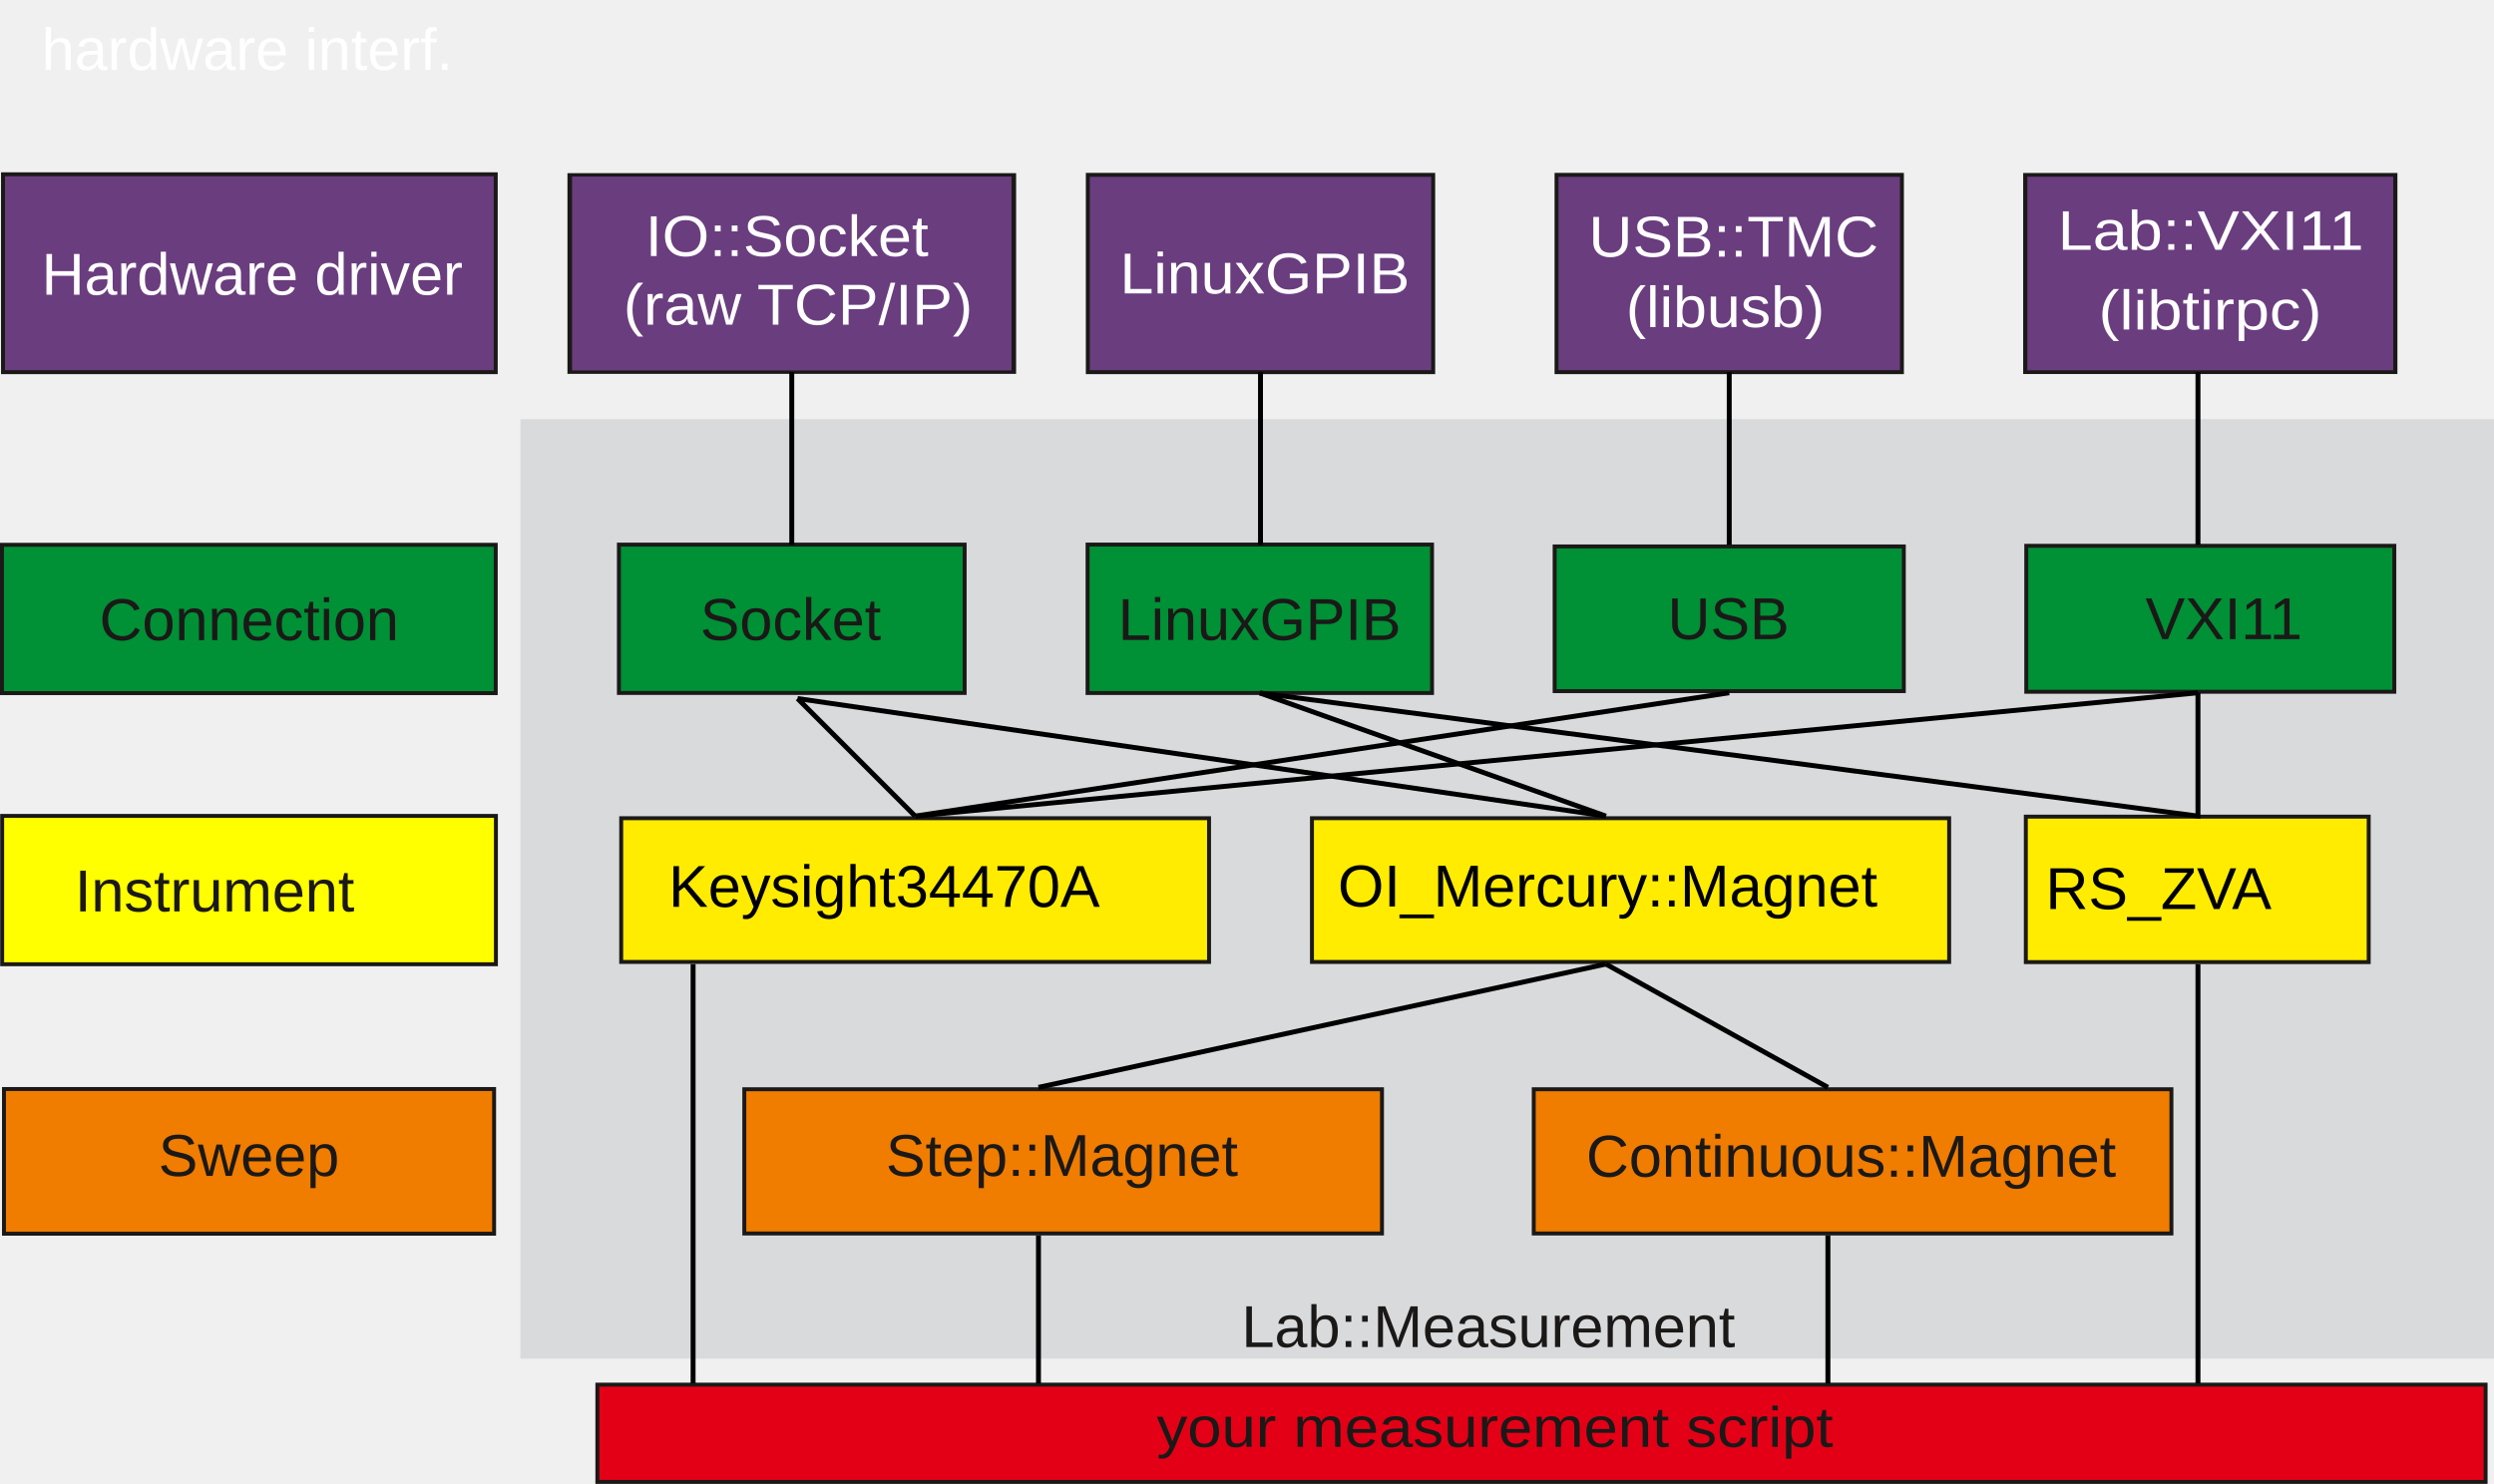
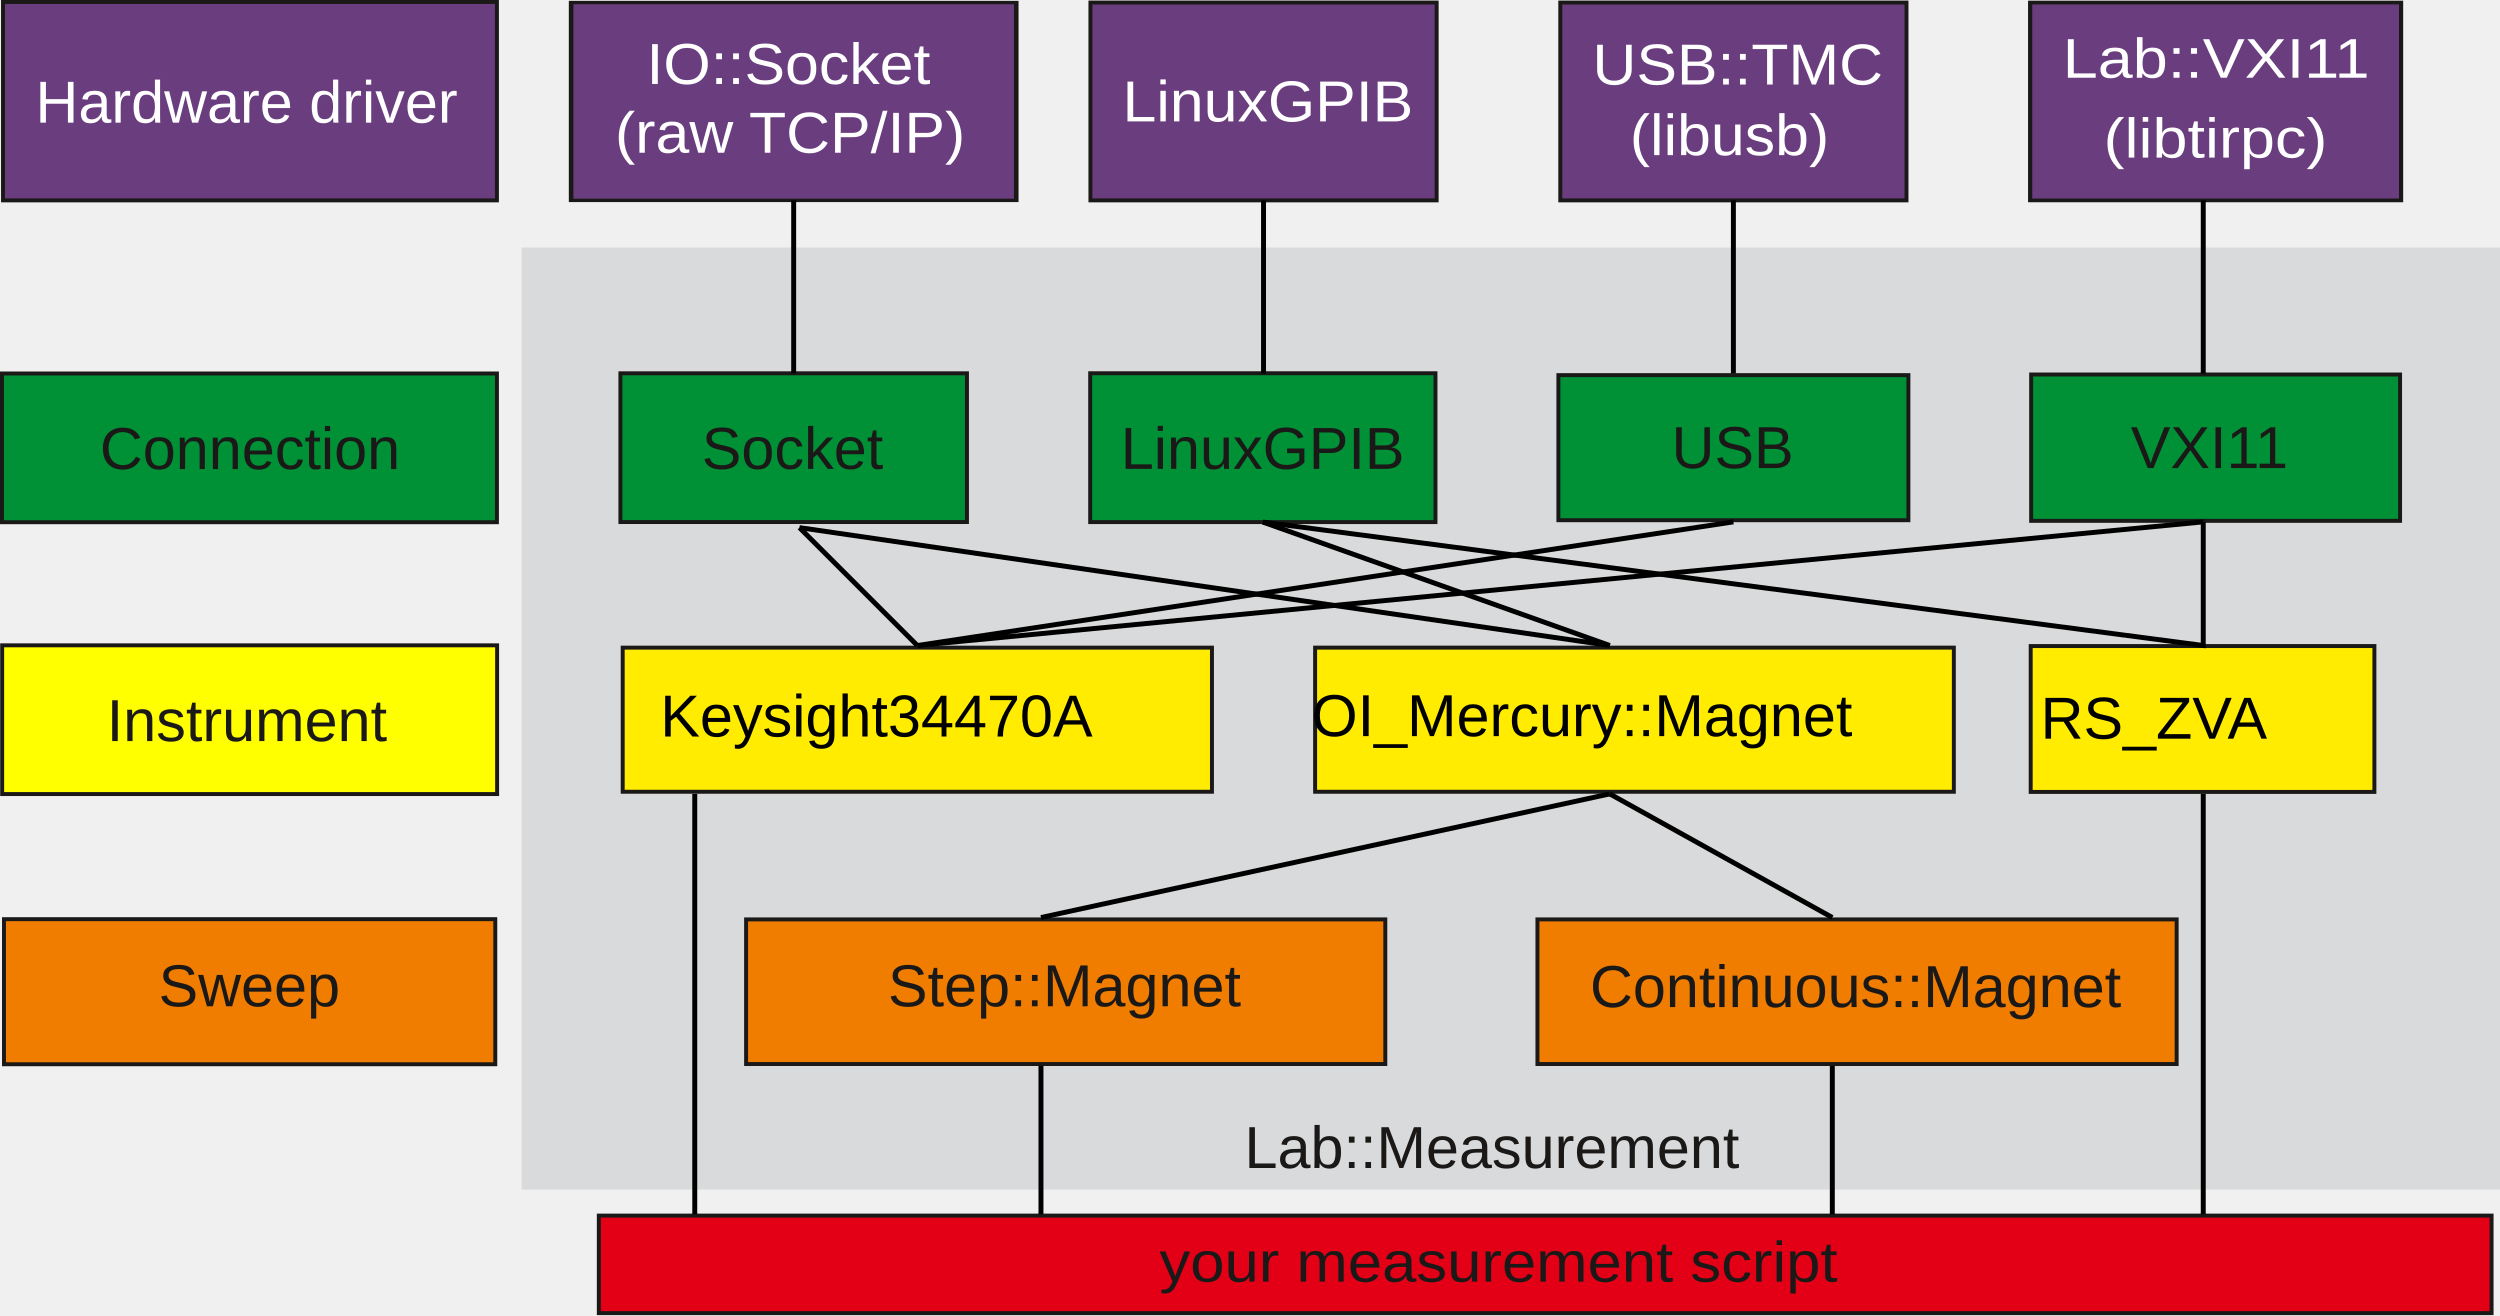
- <svg xmlns="http://www.w3.org/2000/svg" viewBox="0 0 505.473 300.835" id="svg4699" height="300.835" width="505.473" version="1.1">
+ <svg xmlns="http://www.w3.org/2000/svg" viewBox="0 0 505.473 265.901" id="svg4699" height="265.901" width="505.473" version="1.1">
  <defs id="defs4703" />
-   <path id="path4485" style="fill:#d9dadb;fill-rule:evenodd;stroke-width:0.988" d="m 105.473,84.983 v 190.466 h 400 V 84.983 Z" />
-   <path id="path4487" style="fill:#f07c00;fill-opacity:0;fill-rule:evenodd" d="m 0.165,234.243 v 21.26 H 503.315 v -21.26 z" />
-   <path id="path4489" style="fill:#ffec00;fill-opacity:0;fill-rule:evenodd" d="m 0.61,198.369 v 21.26 H 503.76 v -21.26 z" />
-   <path id="path4491" style="fill:#009035;fill-opacity:0;fill-rule:evenodd" d="m 0.61,141.618 v 42.52 H 503.76 v -42.52 z" />
-   <path id="path4495" style="fill:#6a3d7f;fill-opacity:0;fill-rule:evenodd" d="M 0.61,35.334 V 77.897 H 503.628 V 35.334 Z" />
-   <path id="path4497" style="fill:#1b1918;fill-opacity:0;fill-rule:evenodd" d="M 0.478,0 V 21.26 H 503.628 V 0 Z" />
-   <path id="path4501" style="fill:#009035;fill-rule:evenodd;stroke:#1b1918;stroke-width:0.8;stroke-linecap:butt;stroke-linejoin:miter;stroke-miterlimit:4;stroke-dasharray:none" d="m 220.426,110.402 v 30.094 h 69.81 v -30.094 z" />
-   <path id="path4505" style="fill:#009035;fill-rule:evenodd;stroke:#1b1918;stroke-width:0.8;stroke-linecap:butt;stroke-linejoin:miter;stroke-miterlimit:4;stroke-dasharray:none" d="m 0.4,110.449 v 30.073 H 100.473 v -30.073 z" />
-   <path id="path4507" style="fill:#009035;fill-rule:evenodd;stroke:#1b1918;stroke-width:0.8;stroke-linecap:butt;stroke-linejoin:miter;stroke-miterlimit:4;stroke-dasharray:none" d="M 315.089,110.781 V 140.116 h 70.768 v -29.335 z" />
-   <path id="path4511" style="fill:#009035;fill-rule:evenodd;stroke:#1b1918;stroke-width:0.8;stroke-linecap:butt;stroke-linejoin:miter;stroke-miterlimit:4;stroke-dasharray:none" d="m 410.678,110.654 v 29.59 h 74.59 v -29.59 z" />
-   <path id="path4529" style="fill:#6a3d7f;fill-rule:evenodd;stroke:#1b1918;stroke-width:0.8;stroke-linecap:butt;stroke-linejoin:miter;stroke-miterlimit:4;stroke-dasharray:none" d="M 0.61,35.334 V 75.449 H 100.473 V 35.334 Z" />
-   <path id="path4531" style="fill:#ffec00;fill-rule:evenodd;stroke:#1b1918;stroke-width:0.8;stroke-linecap:butt;stroke-linejoin:miter;stroke-miterlimit:4;stroke-dasharray:none" d="m 410.585,165.56 v 29.493 h 69.493 v -29.493 z" />
-   <path id="path4533" style="fill:#ffec00;fill-rule:evenodd;stroke:#1b1918;stroke-width:0.8;stroke-linecap:butt;stroke-linejoin:miter;stroke-miterlimit:4;stroke-dasharray:none" d="m 265.902,165.877 v 29.143 h 129.143 v -29.143 z" />
-   <path id="path4535" style="fill:#ffec00;fill-rule:evenodd;stroke:#1b1918;stroke-width:0.8;stroke-linecap:butt;stroke-linejoin:miter;stroke-miterlimit:4;stroke-dasharray:none" d="M 125.903,165.879 V 195.018 H 245.043 V 165.879 Z" />
-   <g style="stroke-width:0.732;stroke-miterlimit:4;stroke-dasharray:none" transform="matrix(1.270001,0,0,0.9407404,-30.41018,2.09307)" id="g4855">
+   <path id="path4485" style="fill:#d9dadb;fill-rule:evenodd;stroke-width:0.988" d="m 105.473,50.049 v 190.466 h 400 V 50.049 Z" />
+   <path id="path4487" style="fill:#f07c00;fill-opacity:0;fill-rule:evenodd" d="m 0.165,199.308 v 21.26 H 503.315 v -21.26 z" />
+   <path id="path4489" style="fill:#ffec00;fill-opacity:0;fill-rule:evenodd" d="m 0.61,163.435 v 21.26 H 503.76 v -21.26 z" />
+   <path id="path4491" style="fill:#009035;fill-opacity:0;fill-rule:evenodd" d="m 0.61,106.683 v 42.52 H 503.76 v -42.52 z" />
+   <path id="path4495" style="fill:#6a3d7f;fill-opacity:0;fill-rule:evenodd" d="M 0.61,0.4 V 42.962 H 503.628 V 0.4 Z" />
+   <path id="path4501" style="fill:#009035;fill-rule:evenodd;stroke:#1b1918;stroke-width:0.8;stroke-linecap:butt;stroke-linejoin:miter;stroke-miterlimit:4;stroke-dasharray:none" d="m 220.426,75.468 v 30.094 h 69.81 V 75.468 Z" />
+   <path id="path4507" style="fill:#009035;fill-rule:evenodd;stroke:#1b1918;stroke-width:0.8;stroke-linecap:butt;stroke-linejoin:miter;stroke-miterlimit:4;stroke-dasharray:none" d="m 315.089,75.847 v 29.335 h 70.768 V 75.847 Z" />
+   <path id="path4511" style="fill:#009035;fill-rule:evenodd;stroke:#1b1918;stroke-width:0.8;stroke-linecap:butt;stroke-linejoin:miter;stroke-miterlimit:4;stroke-dasharray:none" d="m 410.678,75.719 v 29.59 h 74.59 V 75.719 Z" />
+   <path id="path4531" style="fill:#ffec00;fill-rule:evenodd;stroke:#1b1918;stroke-width:0.8;stroke-linecap:butt;stroke-linejoin:miter;stroke-miterlimit:4;stroke-dasharray:none" d="m 410.585,130.626 v 29.493 h 69.493 v -29.493 z" />
+   <path id="path4533" style="fill:#ffec00;fill-rule:evenodd;stroke:#1b1918;stroke-width:0.8;stroke-linecap:butt;stroke-linejoin:miter;stroke-miterlimit:4;stroke-dasharray:none" d="m 265.902,130.943 v 29.143 h 129.143 v -29.143 z" />
+   <path id="path4535" style="fill:#ffec00;fill-rule:evenodd;stroke:#1b1918;stroke-width:0.8;stroke-linecap:butt;stroke-linejoin:miter;stroke-miterlimit:4;stroke-dasharray:none" d="M 125.903,130.945 V 160.084 H 245.043 V 130.945 Z" />
+   <g style="stroke-width:0.732;stroke-miterlimit:4;stroke-dasharray:none" transform="matrix(1.270001,0,0,0.9407404,-30.41018,-32.84123)" id="g4855">
    <path d="m 114.869,35.457 v 42.52 h 70.866 V 35.457 Z" style="fill:#6a3d7f;fill-rule:evenodd;stroke:#1b1918;stroke-width:0.732;stroke-linecap:butt;stroke-linejoin:miter;stroke-miterlimit:4;stroke-dasharray:none" id="path4523" />
    <text style="stroke-width:0.732;stroke-miterlimit:4;stroke-dasharray:none" x="130.086" y="51.424" id="text4541">
      <tspan font-size="12" id="tspan4539" style="font-size:12px;font-family:Arial;fill:#ffffff;stroke-width:0.732;stroke-miterlimit:4;stroke-dasharray:none" />
    </text>
    <text style="stroke-width:0.732;stroke-miterlimit:4;stroke-dasharray:none" x="122.831" y="70.888" id="text4545">
      <tspan font-size="12" id="tspan4543" style="font-size:12px;font-family:Arial;fill:#ffffff;stroke-width:0.732;stroke-miterlimit:4;stroke-dasharray:none" />
    </text>
  </g>
-   <path id="path4525" style="fill:#6a3d7f;fill-rule:evenodd;stroke:#1b1918;stroke-width:0.8;stroke-linecap:butt;stroke-linejoin:miter;stroke-miterlimit:4;stroke-dasharray:none" d="m 220.473,35.449 v 40 h 70 V 35.449 Z" />
-   <text style="font-size:12px;stroke-width:0.964;" transform="scale(1.024696,0.9758996)" id="text4549" y="60.953" x="221.487">
-     <tspan style="font-size:12px;font-family:Arial;fill:#ffffff;stroke-width:0.964;" id="tspan4547" font-size="12">LinuxGPIB</tspan>
+   <path id="path4525" style="fill:#6a3d7f;fill-rule:evenodd;stroke:#1b1918;stroke-width:0.8;stroke-linecap:butt;stroke-linejoin:miter;stroke-miterlimit:4;stroke-dasharray:none" d="M 220.473,0.514 V 40.514 h 70 V 0.514 Z" />
+   <text style="font-size:12px;stroke-width:0.964" transform="scale(1.024696,0.9758996)" id="text4549" y="25.156" x="221.487">
+     <tspan style="font-size:12px;font-family:Arial;fill:#ffffff;stroke-width:0.964" id="tspan4547" font-size="12">LinuxGPIB</tspan>
  </text>
-   <text id="text4557" y="59.738" x="8.432">
-     <tspan style="font-size:12px;font-family:Arial;fill:#ffffff" id="tspan4555" font-size="12">Hardware driver</tspan>
+   <path d="m 121.072,245.78 v 19.72 h 382.698 v -19.72 z" style="fill:#e30016;fill-rule:evenodd;stroke:#1b1918;stroke-width:0.8;stroke-linecap:butt;stroke-linejoin:miter;stroke-miterlimit:4;stroke-dasharray:none" id="path4571" />
+   <text style="font-size:12px;stroke-width:0.963" transform="scale(1.038326,0.9630883)" x="225.773" y="269.078" id="text4575">
+     <tspan font-size="12" id="tspan4573" style="font-size:12px;font-family:Arial;fill:#1b1918;stroke-width:0.963">your measurement script</tspan>
  </text>
-   <text id="text4565" y="129.774" x="20.149">
-     <tspan style="font-size:12px;font-family:Arial;fill:#1b1918" id="tspan4563" font-size="12">Connection</tspan>
-   </text>
-   <path d="m 121.072,280.715 v 19.72 h 382.698 v -19.72 z" style="fill:#e30016;fill-rule:evenodd;stroke:#1b1918;stroke-width:0.8;stroke-linecap:butt;stroke-linejoin:miter;stroke-miterlimit:4;stroke-dasharray:none" id="path4571" />
-   <text style="font-size:12px;stroke-width:0.963;" transform="scale(1.038326,0.9630883)" x="225.773" y="304.569" id="text4575">
-     <tspan font-size="12" id="tspan4573" style="font-size:12px;font-family:Arial;fill:#1b1918;stroke-width:0.963;">your measurement script</tspan>
-   </text>
-   <text id="text4580" y="14.165" x="8.433">
-     <tspan style="font-size:12px;font-family:Arial;fill:#ffffff" id="tspan4578" font-size="12">hardware interf.</tspan>
-   </text>
-   <text id="text4620" y="129.738" x="226.604">
+   <text id="text4620" y="94.803" x="226.604">
    <tspan style="font-size:12px;font-family:Arial;fill:#1b1918" id="tspan4618" font-size="12">LinuxGPIB</tspan>
  </text>
-   <text id="text4628" y="273.09" x="251.62">
+   <text id="text4628" y="236.156" x="251.62">
    <tspan style="font-size:12px;font-family:Arial;fill:#1b1918" id="tspan4626" font-size="12">Lab::Measurement</tspan>
  </text>
-   <path id="path4680" style="fill:#f07c00;fill-rule:evenodd;stroke:#1b1918;stroke-width:0.8;stroke-linecap:butt;stroke-linejoin:miter;stroke-miterlimit:4;stroke-dasharray:none" d="m 0.806,220.782 v 29.334 H 100.14 v -29.334 z" />
-   <path id="path4525-3" style="fill:#6a3d7f;fill-rule:evenodd;stroke:#1b1918;stroke-width:0.8;stroke-linecap:butt;stroke-linejoin:miter;stroke-miterlimit:4;stroke-dasharray:none" d="m 315.473,35.449 v 40 h 70 v -40 z" />
-   <text transform="scale(1.024695,0.9758996)" id="text4549-6" y="53.314" x="314.224" style="font-size:12px;stroke-width:0.8;stroke-miterlimit:4;stroke-dasharray:none">
+   <path id="path4525-3" style="fill:#6a3d7f;fill-rule:evenodd;stroke:#1b1918;stroke-width:0.8;stroke-linecap:butt;stroke-linejoin:miter;stroke-miterlimit:4;stroke-dasharray:none" d="M 315.473,0.514 V 40.514 h 70 V 0.514 Z" />
+   <text transform="scale(1.024695,0.9758997)" id="text4549-6" y="17.517" x="314.224" style="font-size:12px;stroke-width:0.8;stroke-miterlimit:4;stroke-dasharray:none">
    <tspan style="font-size:12px;font-family:Arial;fill:#ffffff;stroke-width:0.8;stroke-miterlimit:4;stroke-dasharray:none" id="tspan4547-7" font-size="12">USB::TMC</tspan>
  </text>
-   <text transform="scale(1.024695,0.9758996)" id="text4549-6-6" y="67.943" x="321.586" style="font-size:12px;stroke-width:0.8;stroke-miterlimit:4;stroke-dasharray:none">
+   <text transform="scale(1.024695,0.9758997)" id="text4549-6-6" y="32.146" x="321.586" style="font-size:12px;stroke-width:0.8;stroke-miterlimit:4;stroke-dasharray:none">
    <tspan style="font-size:12px;font-family:Arial;fill:#ffffff;stroke-width:0.8;stroke-miterlimit:4;stroke-dasharray:none" id="tspan4547-7-2" font-size="12">(libusb)</tspan>
  </text>
-   <g id="g4862" transform="matrix(1.058334,0,0,0.9407404,-40.66998,2.09307)" style="stroke-width:0.802;stroke-miterlimit:4;stroke-dasharray:none">
+   <g id="g4862" transform="matrix(1.058334,0,0,0.9407404,-40.66998,-32.84123)" style="stroke-width:0.802;stroke-miterlimit:4;stroke-dasharray:none">
    <path d="m 426.277,35.457 v 42.52 h 70.866 V 35.457 Z" style="fill:#6a3d7f;fill-rule:evenodd;stroke:#1b1918;stroke-width:0.802;stroke-linecap:butt;stroke-linejoin:miter;stroke-miterlimit:4;stroke-dasharray:none" id="path4525-3-5" />
-     <text x="432.501" y="51.614" id="text4549-6-3" style="stroke-width:0.802;stroke-miterlimit:4;stroke-dasharray:none;font-size:12.026px;">
-       <tspan font-size="12" id="tspan4547-7-5" style="font-size:12.026px;font-family:Arial;fill:#ffffff;stroke-width:0.802;stroke-miterlimit:4;stroke-dasharray:none;">Lab::VXI11</tspan>
+     <text x="432.501" y="51.614" id="text4549-6-3" style="font-size:12.026px;stroke-width:0.802;stroke-miterlimit:4;stroke-dasharray:none">
+       <tspan font-size="12" id="tspan4547-7-5" style="font-size:12.026px;font-family:Arial;fill:#ffffff;stroke-width:0.802;stroke-miterlimit:4;stroke-dasharray:none">Lab::VXI11</tspan>
    </text>
-     <text x="440.297" y="68.783" id="text4549-6-3-9" style="stroke-width:0.802;stroke-miterlimit:4;stroke-dasharray:none;font-size:12.026px;">
-       <tspan font-size="12" id="tspan4547-7-5-1" style="font-size:12.026px;font-family:Arial;fill:#ffffff;stroke-width:0.802;stroke-miterlimit:4;stroke-dasharray:none;">(libtirpc)</tspan>
+     <text x="440.297" y="68.783" id="text4549-6-3-9" style="font-size:12.026px;stroke-width:0.802;stroke-miterlimit:4;stroke-dasharray:none">
+       <tspan font-size="12" id="tspan4547-7-5-1" style="font-size:12.026px;font-family:Arial;fill:#ffffff;stroke-width:0.802;stroke-miterlimit:4;stroke-dasharray:none">(libtirpc)</tspan>
    </text>
  </g>
-   <path id="path4523-6" style="fill:#009035;fill-opacity:1;fill-rule:evenodd;stroke:#1b1918;stroke-width:0.8;stroke-linecap:butt;stroke-linejoin:miter;stroke-miterlimit:4;stroke-dasharray:none" d="m 125.437,110.413 v 30.072 h 70.072 v -30.072 z" />
-   <text id="text4565-7" y="137.277" x="129.369">
+   <path id="path4523-6" style="fill:#009035;fill-opacity:1;fill-rule:evenodd;stroke:#1b1918;stroke-width:0.8;stroke-linecap:butt;stroke-linejoin:miter;stroke-miterlimit:4;stroke-dasharray:none" d="m 125.437,75.478 v 30.072 h 70.072 v -30.072 z" />
+   <text id="text4565-7" y="102.343" x="129.369">
    <tspan style="font-size:12px;font-family:Arial;fill:#1b1918" id="tspan4563-9" font-size="12" />
  </text>
-   <text id="text4565-2" y="141.176" x="158.911">
+   <text id="text4565-2" y="106.242" x="158.911">
    <tspan style="font-size:12px;font-family:Arial;fill:#1b1918" id="tspan4563-0" font-size="12" />
  </text>
-   <text id="text4565-23" y="129.738" x="141.89">
+   <text id="text4565-23" y="94.803" x="141.89">
    <tspan style="font-size:12px;font-family:Arial;fill:#1b1918" id="tspan4563-7" font-size="12">Socket</tspan>
  </text>
-   <text id="text4620-5" y="129.58" x="337.981">
+   <text id="text4620-5" y="94.645" x="337.981">
    <tspan style="font-size:12px;font-family:Arial;fill:#1b1918" id="tspan4618-9" font-size="12">USB</tspan>
  </text>
-   <text id="text4620-5-2" y="129.577" x="434.829">
+   <text id="text4620-5-2" y="94.642" x="430.829">
    <tspan style="font-size:12px;font-family:Arial;fill:#1b1918" id="tspan4618-9-2" font-size="12">VXI11</tspan>
  </text>
-   <path id="path4505-8" style="fill:#ffff00;fill-rule:evenodd;stroke:#1b1918;stroke-width:0.8;stroke-linecap:butt;stroke-linejoin:miter;stroke-miterlimit:4;stroke-dasharray:none" d="m 0.437,165.412 v 30.073 H 100.51 v -30.073 z" />
-   <text id="text4565-9" y="184.774" x="15.149">
-     <tspan style="font-size:12px;font-family:Arial;fill:#1b1918" id="tspan4563-73" font-size="12">Instrument</tspan>
+   <g id="g919" transform="translate(0,-34.9343)">
+     <path d="m 0.4,110.449 v 30.073 H 100.473 v -30.073 z" style="fill:#009035;fill-rule:evenodd;stroke:#1b1918;stroke-width:0.8;stroke-linecap:butt;stroke-linejoin:miter;stroke-miterlimit:4;stroke-dasharray:none" id="path4505" />
+     <path d="M 0.61,35.334 V 75.449 H 100.473 V 35.334 Z" style="fill:#6a3d7f;fill-rule:evenodd;stroke:#1b1918;stroke-width:0.8;stroke-linecap:butt;stroke-linejoin:miter;stroke-miterlimit:4;stroke-dasharray:none" id="path4529" />
+     <path d="m 0.806,220.782 v 29.334 H 100.14 v -29.334 z" style="fill:#f07c00;fill-rule:evenodd;stroke:#1b1918;stroke-width:0.8;stroke-linecap:butt;stroke-linejoin:miter;stroke-miterlimit:4;stroke-dasharray:none" id="path4680" />
+     <path d="m 0.437,165.412 v 30.073 H 100.51 v -30.073 z" style="fill:#ffff00;fill-rule:evenodd;stroke:#1b1918;stroke-width:0.8;stroke-linecap:butt;stroke-linejoin:miter;stroke-miterlimit:4;stroke-dasharray:none" id="path4505-8" />
+   </g>
+   <text id="text5049" y="148.914" x="230.908" style="font-style:normal;font-variant:normal;font-weight:normal;font-stretch:normal;font-size:12px;line-height:125%;font-family:Arial;-inkscape-font-specification:Arial;text-align:end;text-anchor:end;fill:#000000;fill-opacity:1;stroke:none;stroke-width:3.78;stroke-miterlimit:4;stroke-dasharray:none;stroke-opacity:1" xml:space="preserve">
+     <tspan y="148.914" x="230.908" id="tspan5047">Keysight34470A</tspan>
  </text>
-   <text id="text5049" y="183.849" x="232.908" style="font-style:normal;font-variant:normal;font-weight:normal;font-stretch:normal;font-size:12px;line-height:125%;font-family:Arial;-inkscape-font-specification:Arial;text-align:end;text-anchor:end;fill:#000000;fill-opacity:1;stroke:none;stroke-width:3.78;stroke-miterlimit:4;stroke-dasharray:none;stroke-opacity:1;" xml:space="preserve">
-     <tspan y="183.849" x="232.908" id="tspan5047">Keysight34470A</tspan>
+   <text id="text5053" y="148.841" x="384.53" style="font-style:normal;font-variant:normal;font-weight:normal;font-stretch:normal;font-size:12px;line-height:125%;font-family:Arial;-inkscape-font-specification:Arial;text-align:end;text-anchor:end;fill:#000000;fill-opacity:1;stroke:none;stroke-width:3.78;stroke-miterlimit:4;stroke-dasharray:none;stroke-opacity:1" xml:space="preserve">
+     <tspan y="148.841" x="384.53" id="tspan5051">OI_Mercury::Magnet</tspan>
  </text>
-   <text id="text5053" y="183.775" x="390.53" style="font-style:normal;font-variant:normal;font-weight:normal;font-stretch:normal;font-size:12px;line-height:125%;font-family:Arial;-inkscape-font-specification:Arial;text-align:end;text-anchor:end;fill:#000000;fill-opacity:1;stroke:none;stroke-width:3.78;stroke-miterlimit:4;stroke-dasharray:none;stroke-opacity:1;" xml:space="preserve">
-     <tspan y="183.775" x="390.53" id="tspan5051">OI_Mercury::Magnet</tspan>
+   <text id="text5053-6" y="149.354" x="468.382" style="font-style:normal;font-variant:normal;font-weight:normal;font-stretch:normal;font-size:12px;line-height:125%;font-family:Arial;-inkscape-font-specification:Arial;text-align:end;text-anchor:end;fill:#000000;fill-opacity:1;stroke:none;stroke-width:3.78;stroke-miterlimit:4;stroke-dasharray:none;stroke-opacity:1" xml:space="preserve">
+     <tspan y="149.354" x="468.382" id="tspan5051-1">RS_ZVA</tspan>
  </text>
-   <text id="text5053-6" y="184.289" x="470.382" style="font-style:normal;font-variant:normal;font-weight:normal;font-stretch:normal;font-size:12px;line-height:125%;font-family:Arial;-inkscape-font-specification:Arial;text-align:end;text-anchor:end;fill:#000000;fill-opacity:1;stroke:none;stroke-width:3.78;stroke-miterlimit:4;stroke-dasharray:none;stroke-opacity:1;" xml:space="preserve">
-     <tspan y="184.289" x="470.382" id="tspan5051-1">RS_ZVA</tspan>
-   </text>
-   <text id="text4565-9-2" y="238.393" x="32.092">
-     <tspan style="font-size:12px;font-family:Arial;fill:#1b1918" id="tspan4563-73-9" font-size="12">Sweep</tspan>
-   </text>
-   <path id="path4680-3" style="fill:#f07c00;fill-rule:evenodd;stroke:#1b1918;stroke-width:0.8;stroke-linecap:butt;stroke-linejoin:miter;stroke-miterlimit:4;stroke-dasharray:none" d="M 150.853,220.828 V 250.069 H 280.094 V 220.828 Z" />
-   <text id="text4565-9-2-1" y="238.393" x="179.535">
+   <g id="g913" transform="translate(-1.260487,-34.9343)">
+     <text x="8.432" y="59.738" id="text4557">
+       <tspan font-size="12" id="tspan4555" style="font-size:12px;font-family:Arial;fill:#ffffff">Hardware driver</tspan>
+     </text>
+     <text x="21.458" y="129.774" id="text4565">
+       <tspan font-size="12" id="tspan4563" style="font-size:12px;font-family:Arial;fill:#1b1918">Connection</tspan>
+     </text>
+     <text x="22.837" y="184.774" id="text4565-9">
+       <tspan font-size="12" id="tspan4563-73" style="font-size:12px;font-family:Arial;fill:#1b1918">Instrument</tspan>
+     </text>
+     <text x="33.326" y="238.393" id="text4565-9-2">
+       <tspan font-size="12" id="tspan4563-73-9" style="font-size:12px;font-family:Arial;fill:#1b1918">Sweep</tspan>
+     </text>
+   </g>
+   <path id="path4680-3" style="fill:#f07c00;fill-rule:evenodd;stroke:#1b1918;stroke-width:0.8;stroke-linecap:butt;stroke-linejoin:miter;stroke-miterlimit:4;stroke-dasharray:none" d="M 150.853,185.894 V 215.135 h 129.241 v -29.241 z" />
+   <text id="text4565-9-2-1" y="203.459" x="179.535">
    <tspan style="font-size:12px;font-family:Arial;fill:#1b1918" id="tspan4563-73-9-9" font-size="12">Step::Magnet</tspan>
  </text>
-   <path id="path4680-3-4" style="fill:#f07c00;fill-rule:evenodd;stroke:#1b1918;stroke-width:0.8;stroke-linecap:butt;stroke-linejoin:miter;stroke-miterlimit:4;stroke-dasharray:none" d="M 310.853,220.828 V 250.069 H 440.094 V 220.828 Z" />
-   <text id="text4565-9-2-1-7" y="238.551" x="321.479">
+   <path id="path4680-3-4" style="fill:#f07c00;fill-rule:evenodd;stroke:#1b1918;stroke-width:0.8;stroke-linecap:butt;stroke-linejoin:miter;stroke-miterlimit:4;stroke-dasharray:none" d="M 310.853,185.894 V 215.135 h 129.241 v -29.241 z" />
+   <text id="text4565-9-2-1-7" y="203.617" x="321.479">
    <tspan style="font-size:12px;font-family:Arial;fill:#1b1918" id="tspan4563-73-9-9-8" font-size="12">Continuous::Magnet</tspan>
  </text>
-   <path id="path5324" d="M 160.473,75.449 V 110.449" style="fill:none;fill-rule:evenodd;stroke:#000000;stroke-width:1px;stroke-linecap:butt;stroke-linejoin:miter;stroke-opacity:1" />
-   <path id="path5326" d="M 255.473,75.449 V 110.449" style="fill:none;fill-rule:evenodd;stroke:#000000;stroke-width:1px;stroke-linecap:butt;stroke-linejoin:miter;stroke-opacity:1" />
-   <path id="path5328" d="M 350.473,75.449 V 110.449" style="fill:none;fill-rule:evenodd;stroke:#000000;stroke-width:1px;stroke-linecap:butt;stroke-linejoin:miter;stroke-opacity:1" />
-   <path id="path5330" d="M 445.473,75.449 V 110.449" style="fill:none;fill-rule:evenodd;stroke:#000000;stroke-width:1px;stroke-linecap:butt;stroke-linejoin:miter;stroke-opacity:1" />
-   <path id="path5334" d="m 350.473,140.449 -165,25 260,-25" style="fill:none;fill-rule:evenodd;stroke:#000000;stroke-width:1px;stroke-linecap:butt;stroke-linejoin:miter;stroke-opacity:1" />
-   <text style="font-size:12px;stroke-width:0.964;" transform="scale(1.024696,0.9758996)" id="text4549-61" y="53.197" x="127.636">
-     <tspan style="font-size:12px;font-family:Arial;fill:#ffffff;stroke-width:0.964;" id="tspan4547-0" font-size="12">IO::Socket</tspan>
-   </text>
-   <text style="font-size:12px;stroke-width:0.964;" transform="scale(1.024696,0.9758996)" id="text4549-61-6" y="67.439" x="123.292">
-     <tspan style="font-size:12px;font-family:Arial;fill:#ffffff;stroke-width:0.964;" id="tspan4547-0-3" font-size="12">(raw TCP/IP)</tspan>
-   </text>
-   <path id="path5372" d="M 161.642,141.618 325.473,165.449 255.342,140.495" style="fill:none;fill-rule:evenodd;stroke:#000000;stroke-width:1.002;stroke-linecap:butt;stroke-linejoin:miter;stroke-opacity:1;stroke-miterlimit:4;stroke-dasharray:none" />
-   <path id="path5374" d="m 445.473,140.449 v 25 L 255.342,140.495" style="fill:none;fill-rule:evenodd;stroke:#000000;stroke-width:1px;stroke-linecap:butt;stroke-linejoin:miter;stroke-opacity:1" />
-   <path id="path5376" d="m 210.473,220.449 115,-25" style="fill:none;fill-rule:evenodd;stroke:#000000;stroke-width:1px;stroke-linecap:butt;stroke-linejoin:miter;stroke-opacity:1" />
-   <path id="path5378" d="m 370.473,220.449 -45,-25" style="fill:none;fill-rule:evenodd;stroke:#000000;stroke-width:1px;stroke-linecap:butt;stroke-linejoin:miter;stroke-opacity:1" />
-   <path id="path5380" d="m 445.473,195.449 v 85" style="fill:none;fill-rule:evenodd;stroke:#000000;stroke-width:1px;stroke-linecap:butt;stroke-linejoin:miter;stroke-opacity:1" />
-   <path id="path5385" d="m 140.473,195.449 v 85" style="fill:none;fill-rule:evenodd;stroke:#000000;stroke-width:1px;stroke-linecap:butt;stroke-linejoin:miter;stroke-opacity:1" />
-   <path id="path5387" d="m 210.473,250.449 v 30" style="fill:none;fill-rule:evenodd;stroke:#000000;stroke-width:1px;stroke-linecap:butt;stroke-linejoin:miter;stroke-opacity:1" />
-   <path id="path5389" d="m 370.473,250.449 v 30" style="fill:none;fill-rule:evenodd;stroke:#000000;stroke-width:1px;stroke-linecap:butt;stroke-linejoin:miter;stroke-opacity:1" />
-   <path style="fill:none;fill-rule:evenodd;stroke:#000000;stroke-width:1px;stroke-linecap:butt;stroke-linejoin:miter;stroke-opacity:1" d="M 185.473,165.449 161.642,141.618" id="path4584" />
+   <path id="path5324" d="M 160.473,40.514 V 75.514" style="fill:none;fill-rule:evenodd;stroke:#000000;stroke-width:1px;stroke-linecap:butt;stroke-linejoin:miter;stroke-opacity:1" />
+   <path id="path5326" d="M 255.473,40.514 V 75.514" style="fill:none;fill-rule:evenodd;stroke:#000000;stroke-width:1px;stroke-linecap:butt;stroke-linejoin:miter;stroke-opacity:1" />
+   <path id="path5328" d="M 350.473,40.514 V 75.514" style="fill:none;fill-rule:evenodd;stroke:#000000;stroke-width:1px;stroke-linecap:butt;stroke-linejoin:miter;stroke-opacity:1" />
+   <path id="path5330" d="M 445.473,40.514 V 75.514" style="fill:none;fill-rule:evenodd;stroke:#000000;stroke-width:1px;stroke-linecap:butt;stroke-linejoin:miter;stroke-opacity:1" />
+   <path id="path5334" d="m 350.473,105.514 -165,25 260,-25" style="fill:none;fill-rule:evenodd;stroke:#000000;stroke-width:1px;stroke-linecap:butt;stroke-linejoin:miter;stroke-opacity:1" />
+   <g id="g925" transform="translate(-2,-34.9343)">
+     <text x="129.511" y="53.197" id="text4549-61" transform="scale(1.024696,0.9758996)" style="font-size:12px;stroke-width:0.964">
+       <tspan font-size="12" id="tspan4547-0" style="font-size:12px;font-family:Arial;fill:#ffffff;stroke-width:0.964">IO::Socket</tspan>
+     </text>
+     <text x="123.292" y="67.439" id="text4549-61-6" transform="scale(1.024696,0.9758996)" style="font-size:12px;stroke-width:0.964">
+       <tspan font-size="12" id="tspan4547-0-3" style="font-size:12px;font-family:Arial;fill:#ffffff;stroke-width:0.964">(raw TCP/IP)</tspan>
+     </text>
+   </g>
+   <path id="path5372" d="M 161.642,106.683 325.473,130.514 255.342,105.561" style="fill:none;fill-rule:evenodd;stroke:#000000;stroke-width:1.002;stroke-linecap:butt;stroke-linejoin:miter;stroke-miterlimit:4;stroke-dasharray:none;stroke-opacity:1" />
+   <path id="path5374" d="m 445.473,105.514 v 25 L 255.342,105.561" style="fill:none;fill-rule:evenodd;stroke:#000000;stroke-width:1px;stroke-linecap:butt;stroke-linejoin:miter;stroke-opacity:1" />
+   <path id="path5376" d="m 210.473,185.514 115,-25" style="fill:none;fill-rule:evenodd;stroke:#000000;stroke-width:1px;stroke-linecap:butt;stroke-linejoin:miter;stroke-opacity:1" />
+   <path id="path5378" d="m 370.473,185.514 -45,-25" style="fill:none;fill-rule:evenodd;stroke:#000000;stroke-width:1px;stroke-linecap:butt;stroke-linejoin:miter;stroke-opacity:1" />
+   <path id="path5380" d="m 445.473,160.514 v 85" style="fill:none;fill-rule:evenodd;stroke:#000000;stroke-width:1px;stroke-linecap:butt;stroke-linejoin:miter;stroke-opacity:1" />
+   <path id="path5385" d="m 140.473,160.514 v 85" style="fill:none;fill-rule:evenodd;stroke:#000000;stroke-width:1px;stroke-linecap:butt;stroke-linejoin:miter;stroke-opacity:1" />
+   <path id="path5387" d="m 210.473,215.514 v 30" style="fill:none;fill-rule:evenodd;stroke:#000000;stroke-width:1px;stroke-linecap:butt;stroke-linejoin:miter;stroke-opacity:1" />
+   <path id="path5389" d="m 370.473,215.514 v 30" style="fill:none;fill-rule:evenodd;stroke:#000000;stroke-width:1px;stroke-linecap:butt;stroke-linejoin:miter;stroke-opacity:1" />
+   <path style="fill:none;fill-rule:evenodd;stroke:#000000;stroke-width:1px;stroke-linecap:butt;stroke-linejoin:miter;stroke-opacity:1" d="M 185.473,130.514 161.642,106.683" id="path4584" />
</svg>
